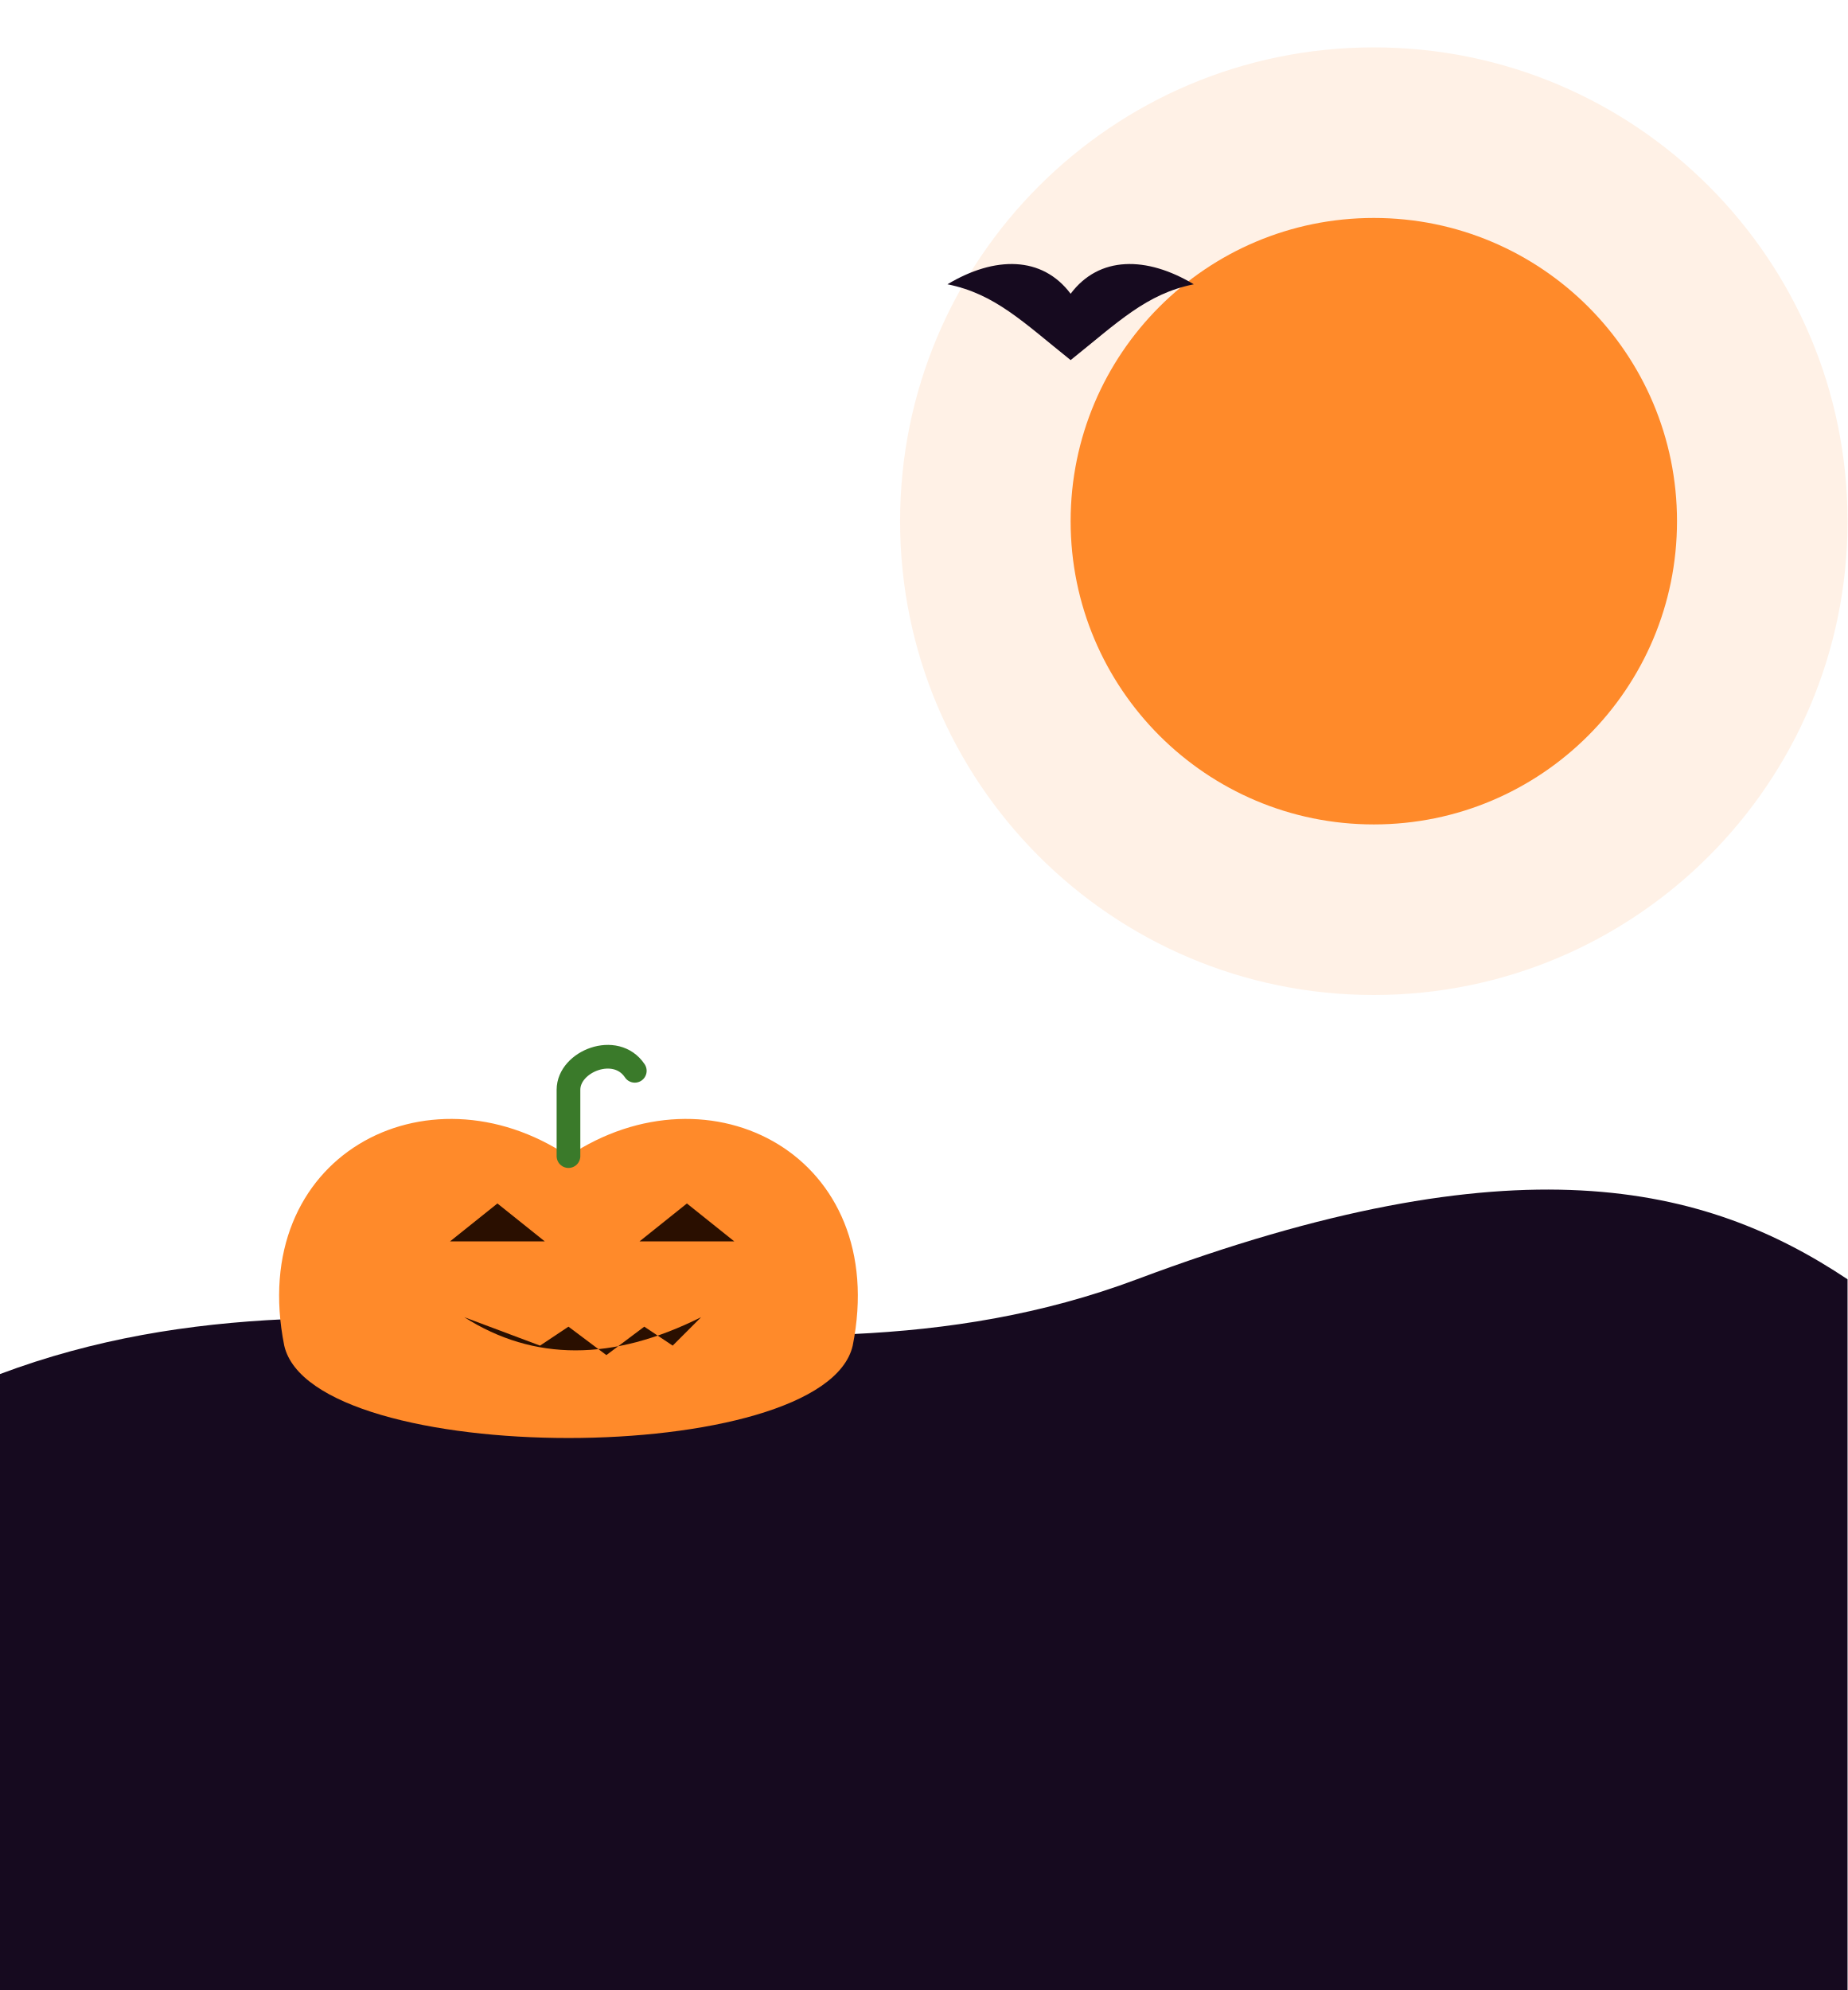
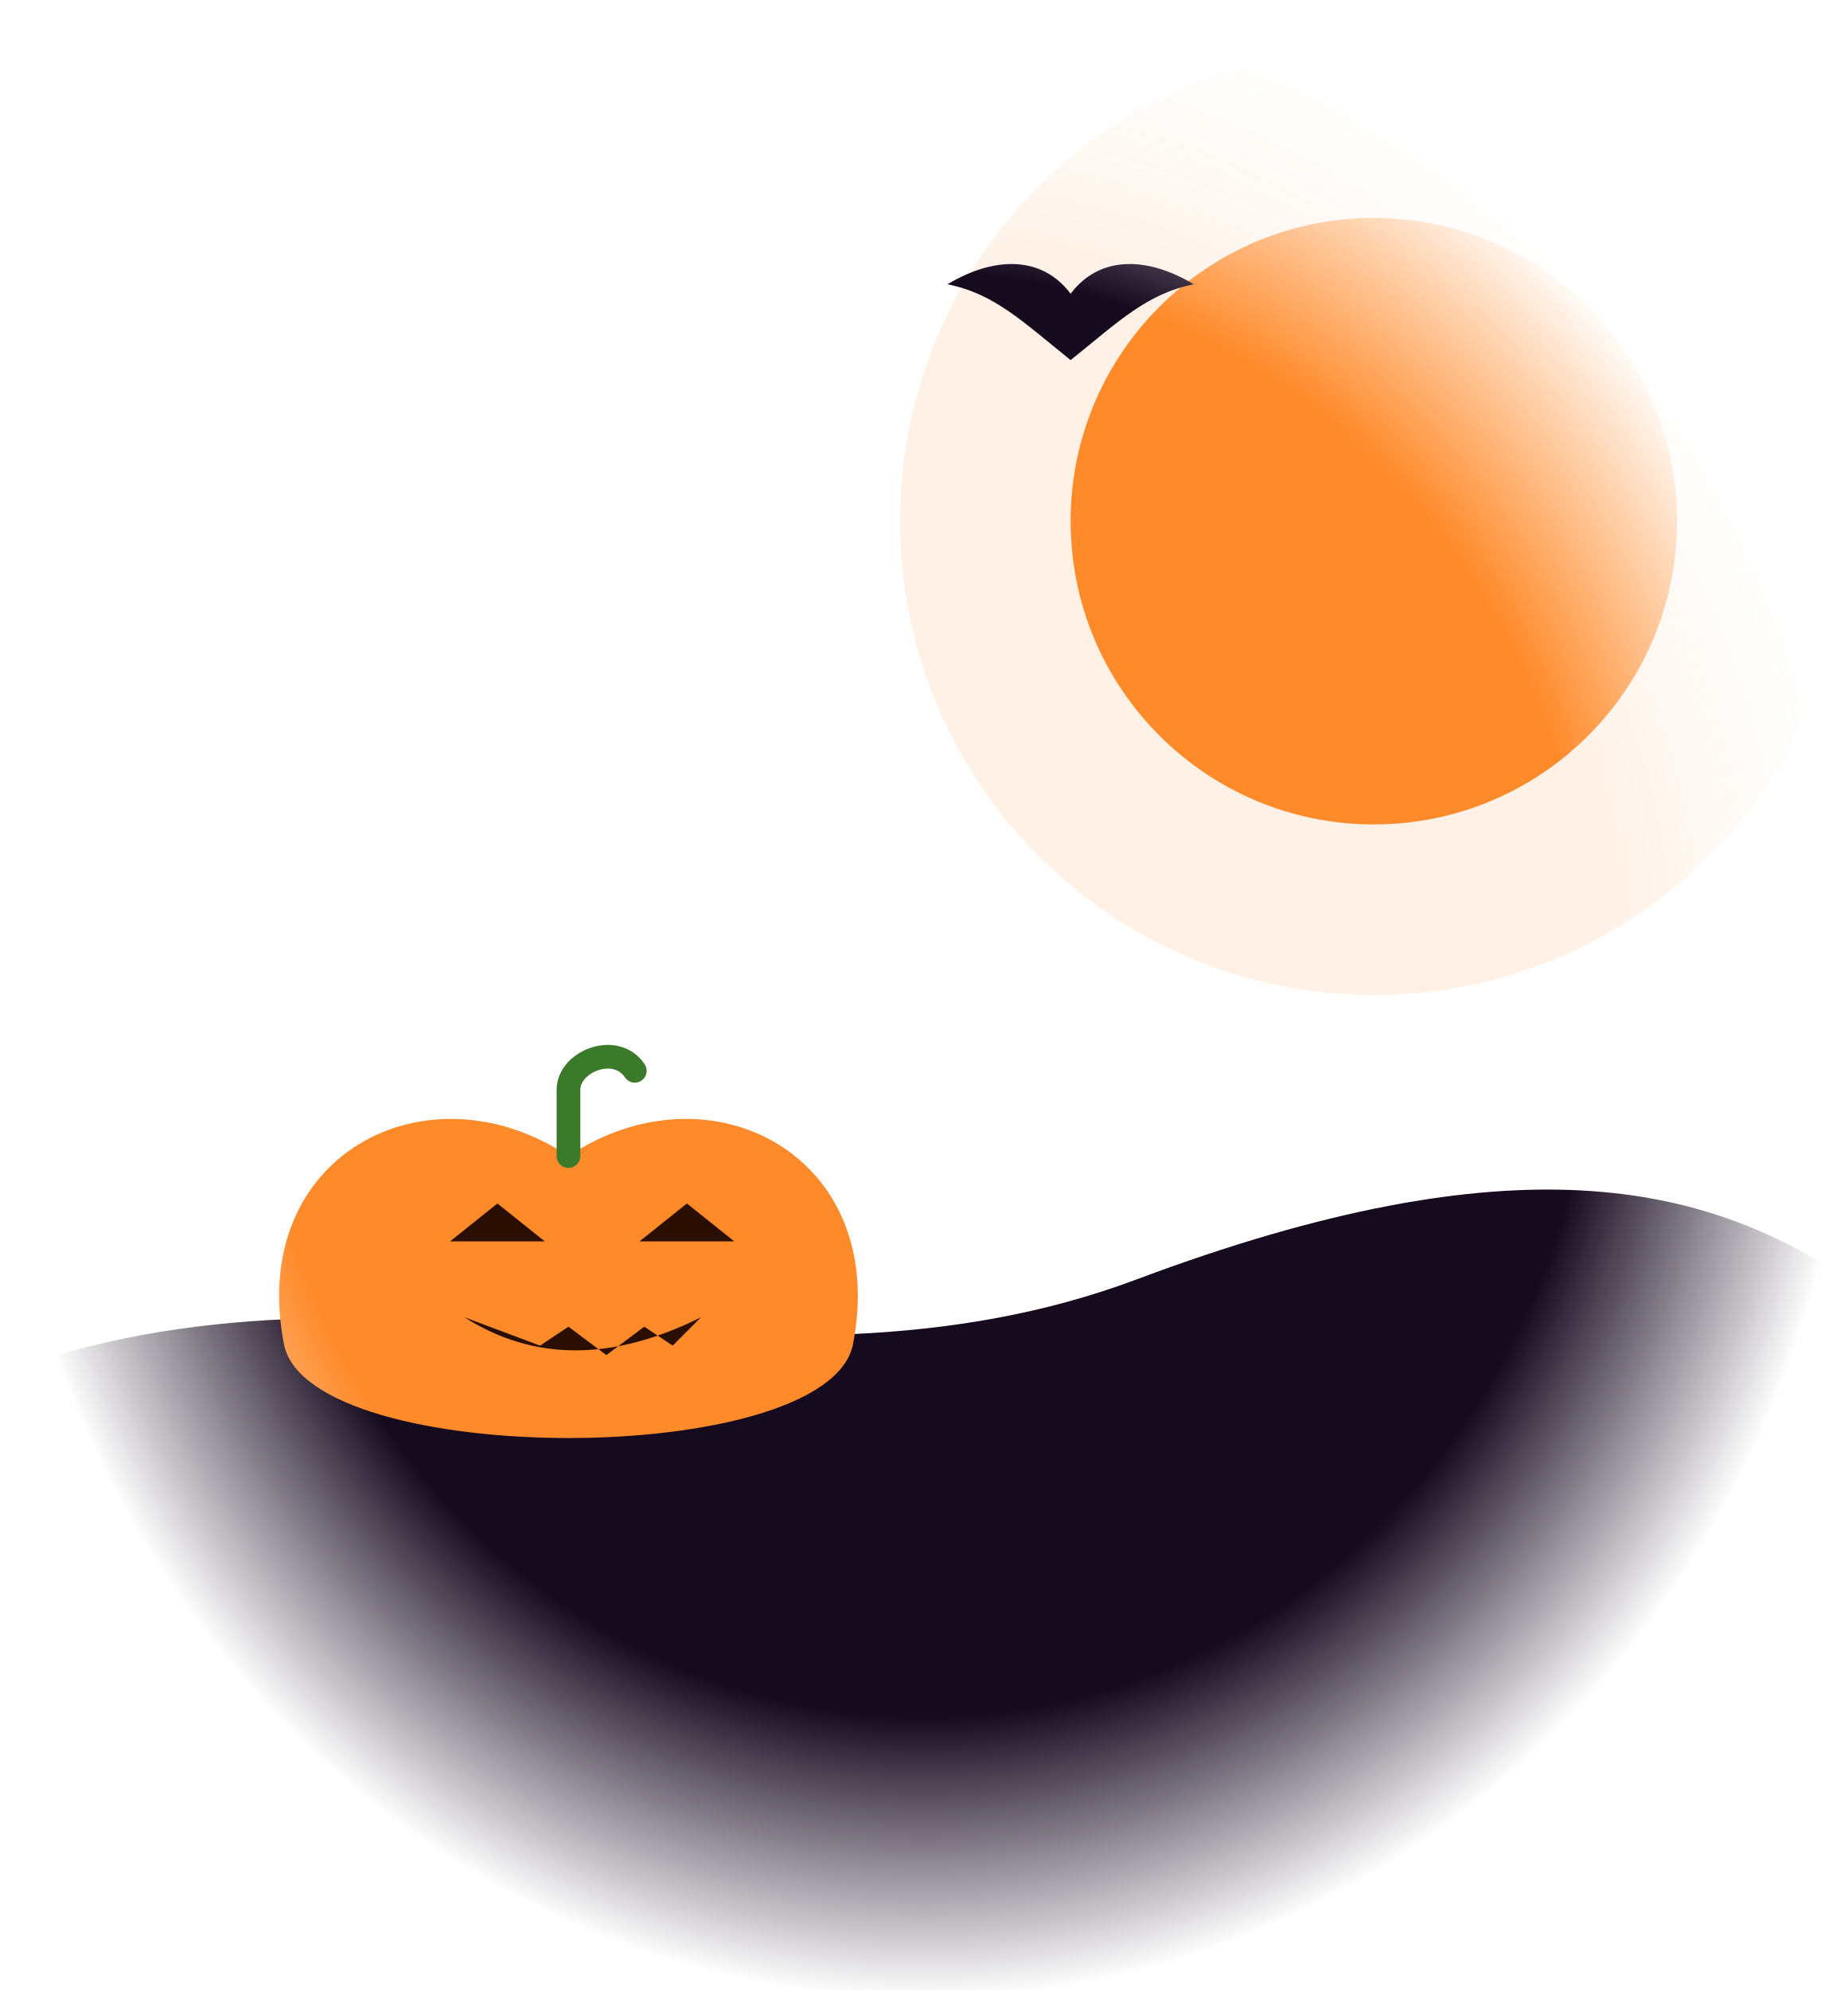
<svg xmlns="http://www.w3.org/2000/svg" viewBox="0 0 390 420">
-   <circle cx="290" cy="110" r="64" fill="#ff8a2a" />
-   <circle cx="290" cy="110" r="100" fill="#ff8a2a" opacity="0.12" />
-   <path d="M0 290 C 80 260, 160 300, 240 270 S 360 250, 390 270 L390 420 L0 420Z" fill="#160a1f" />
-   <path d="M60 284 c -8 -40 30 -60 60 -40 c 30 -20 68 0 60 40 c -6 26 -114 26 -120 0z" fill="#ff8a2a" />
-   <path d="M120 244 v-14 c 0 -6 10 -10 14 -4" fill="none" stroke="#3a7a2a" stroke-width="5" stroke-linecap="round" />
-   <path d="M95 262 l10 -8 l10 8 z M135 262 l10 -8 l10 8 z" fill="#2a0f00" />
-   <path d="M98 278 q 22 14 50 0 l-6 6 l-6 -4 l-8 6 l-8 -6 l-6 4z" fill="#2a0f00" />
-   <path d="M200 60 c 10 -6 20 -6 26 2 c 6 -8 16 -8 26 -2 c -10 2 -16 8 -26 16 c -10 -8 -16 -14 -26 -16z" fill="#160a1f" />
+   <defs>
+     <radialGradient id="feg" cx="0.5" cy="0.5" r="0.5">
+       <stop offset="0.72" stop-color="#fff" />
+       <stop offset="1" stop-color="#000" />
+     </radialGradient>
+     <mask id="fe" maskUnits="userSpaceOnUse" x="0" y="0" width="390" height="420">
+       <rect x="0" y="0" width="390" height="420" fill="url(#feg)" />
+     </mask>
+   </defs>
+   <g mask="url(#fe)">
+     <circle cx="290" cy="110" r="64" fill="#ff8a2a" />
+     <circle cx="290" cy="110" r="100" fill="#ff8a2a" opacity="0.12" />
+     <path d="M0 290 C 80 260, 160 300, 240 270 S 360 250, 390 270 L390 420 L0 420Z" fill="#160a1f" />
+     <path d="M60 284 c -8 -40 30 -60 60 -40 c 30 -20 68 0 60 40 c -6 26 -114 26 -120 0z" fill="#ff8a2a" />
+     <path d="M120 244 v-14 c 0 -6 10 -10 14 -4" fill="none" stroke="#3a7a2a" stroke-width="5" stroke-linecap="round" />
+     <path d="M95 262 l10 -8 l10 8 z M135 262 l10 -8 l10 8 z" fill="#2a0f00" />
+     <path d="M98 278 q 22 14 50 0 l-6 6 l-6 -4 l-8 6 l-8 -6 l-6 4z" fill="#2a0f00" />
+     <path d="M200 60 c 10 -6 20 -6 26 2 c 6 -8 16 -8 26 -2 c -10 2 -16 8 -26 16 c -10 -8 -16 -14 -26 -16z" fill="#160a1f" />
+   </g>
</svg>
